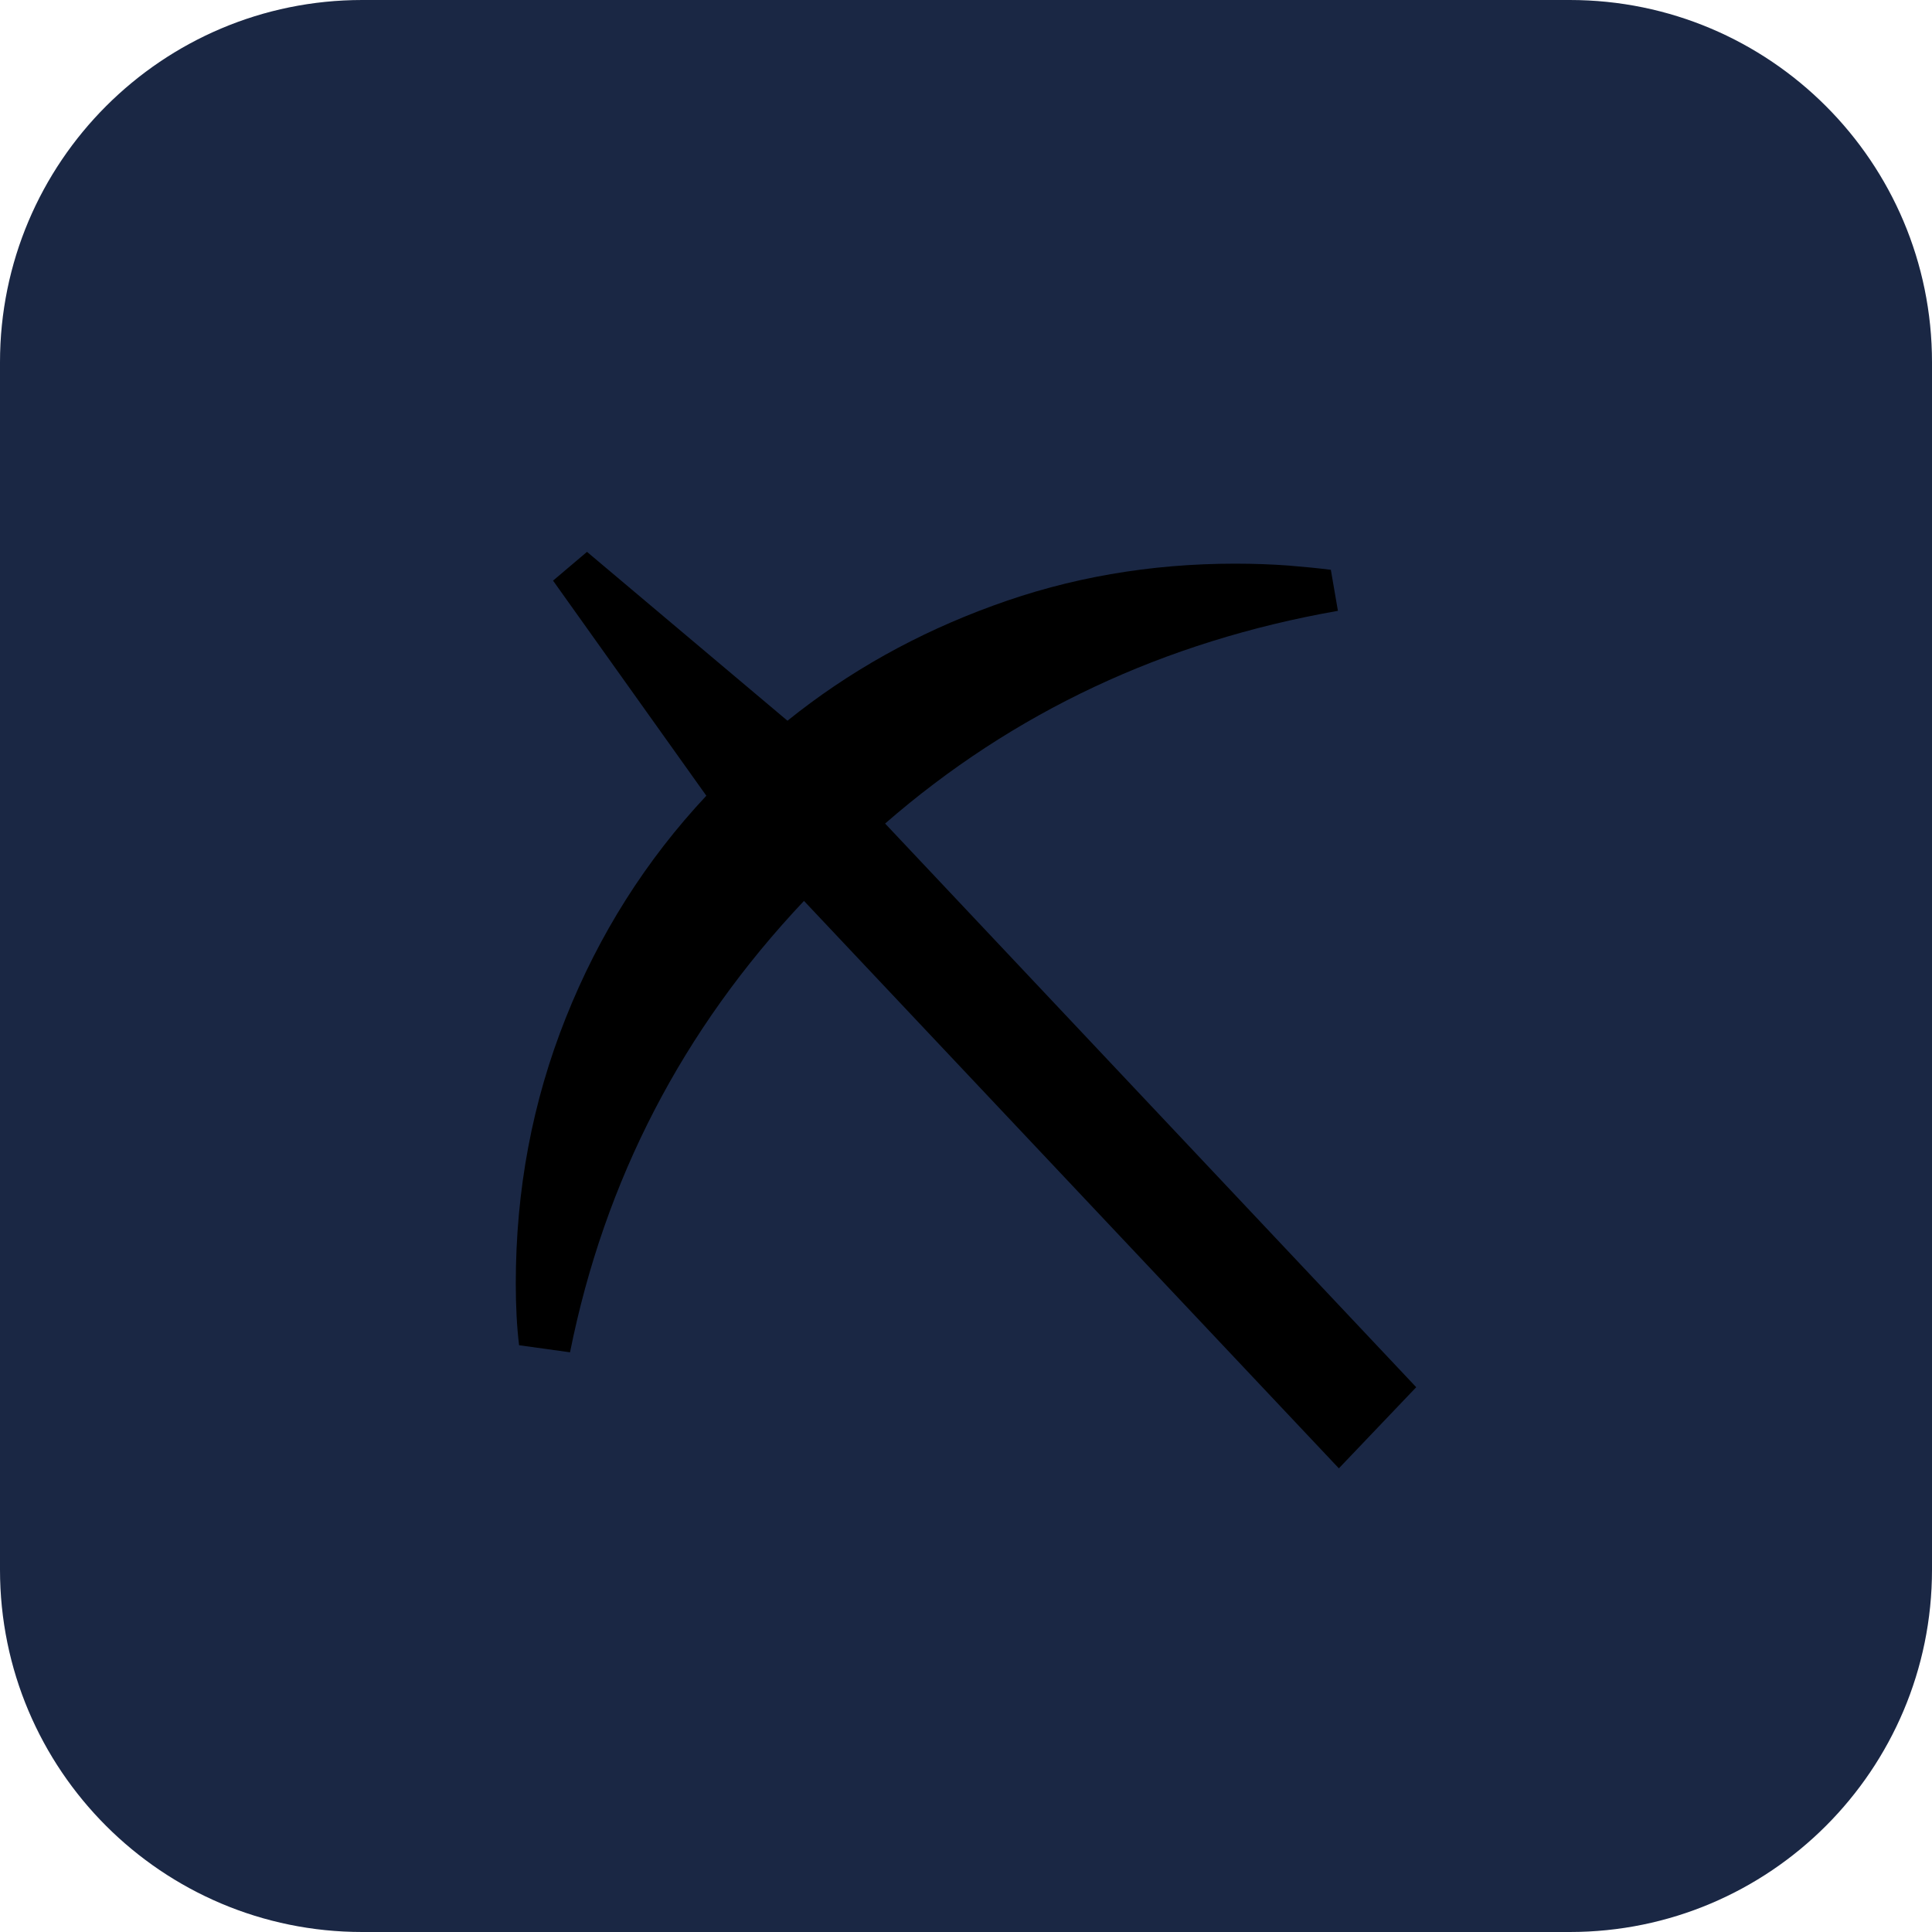
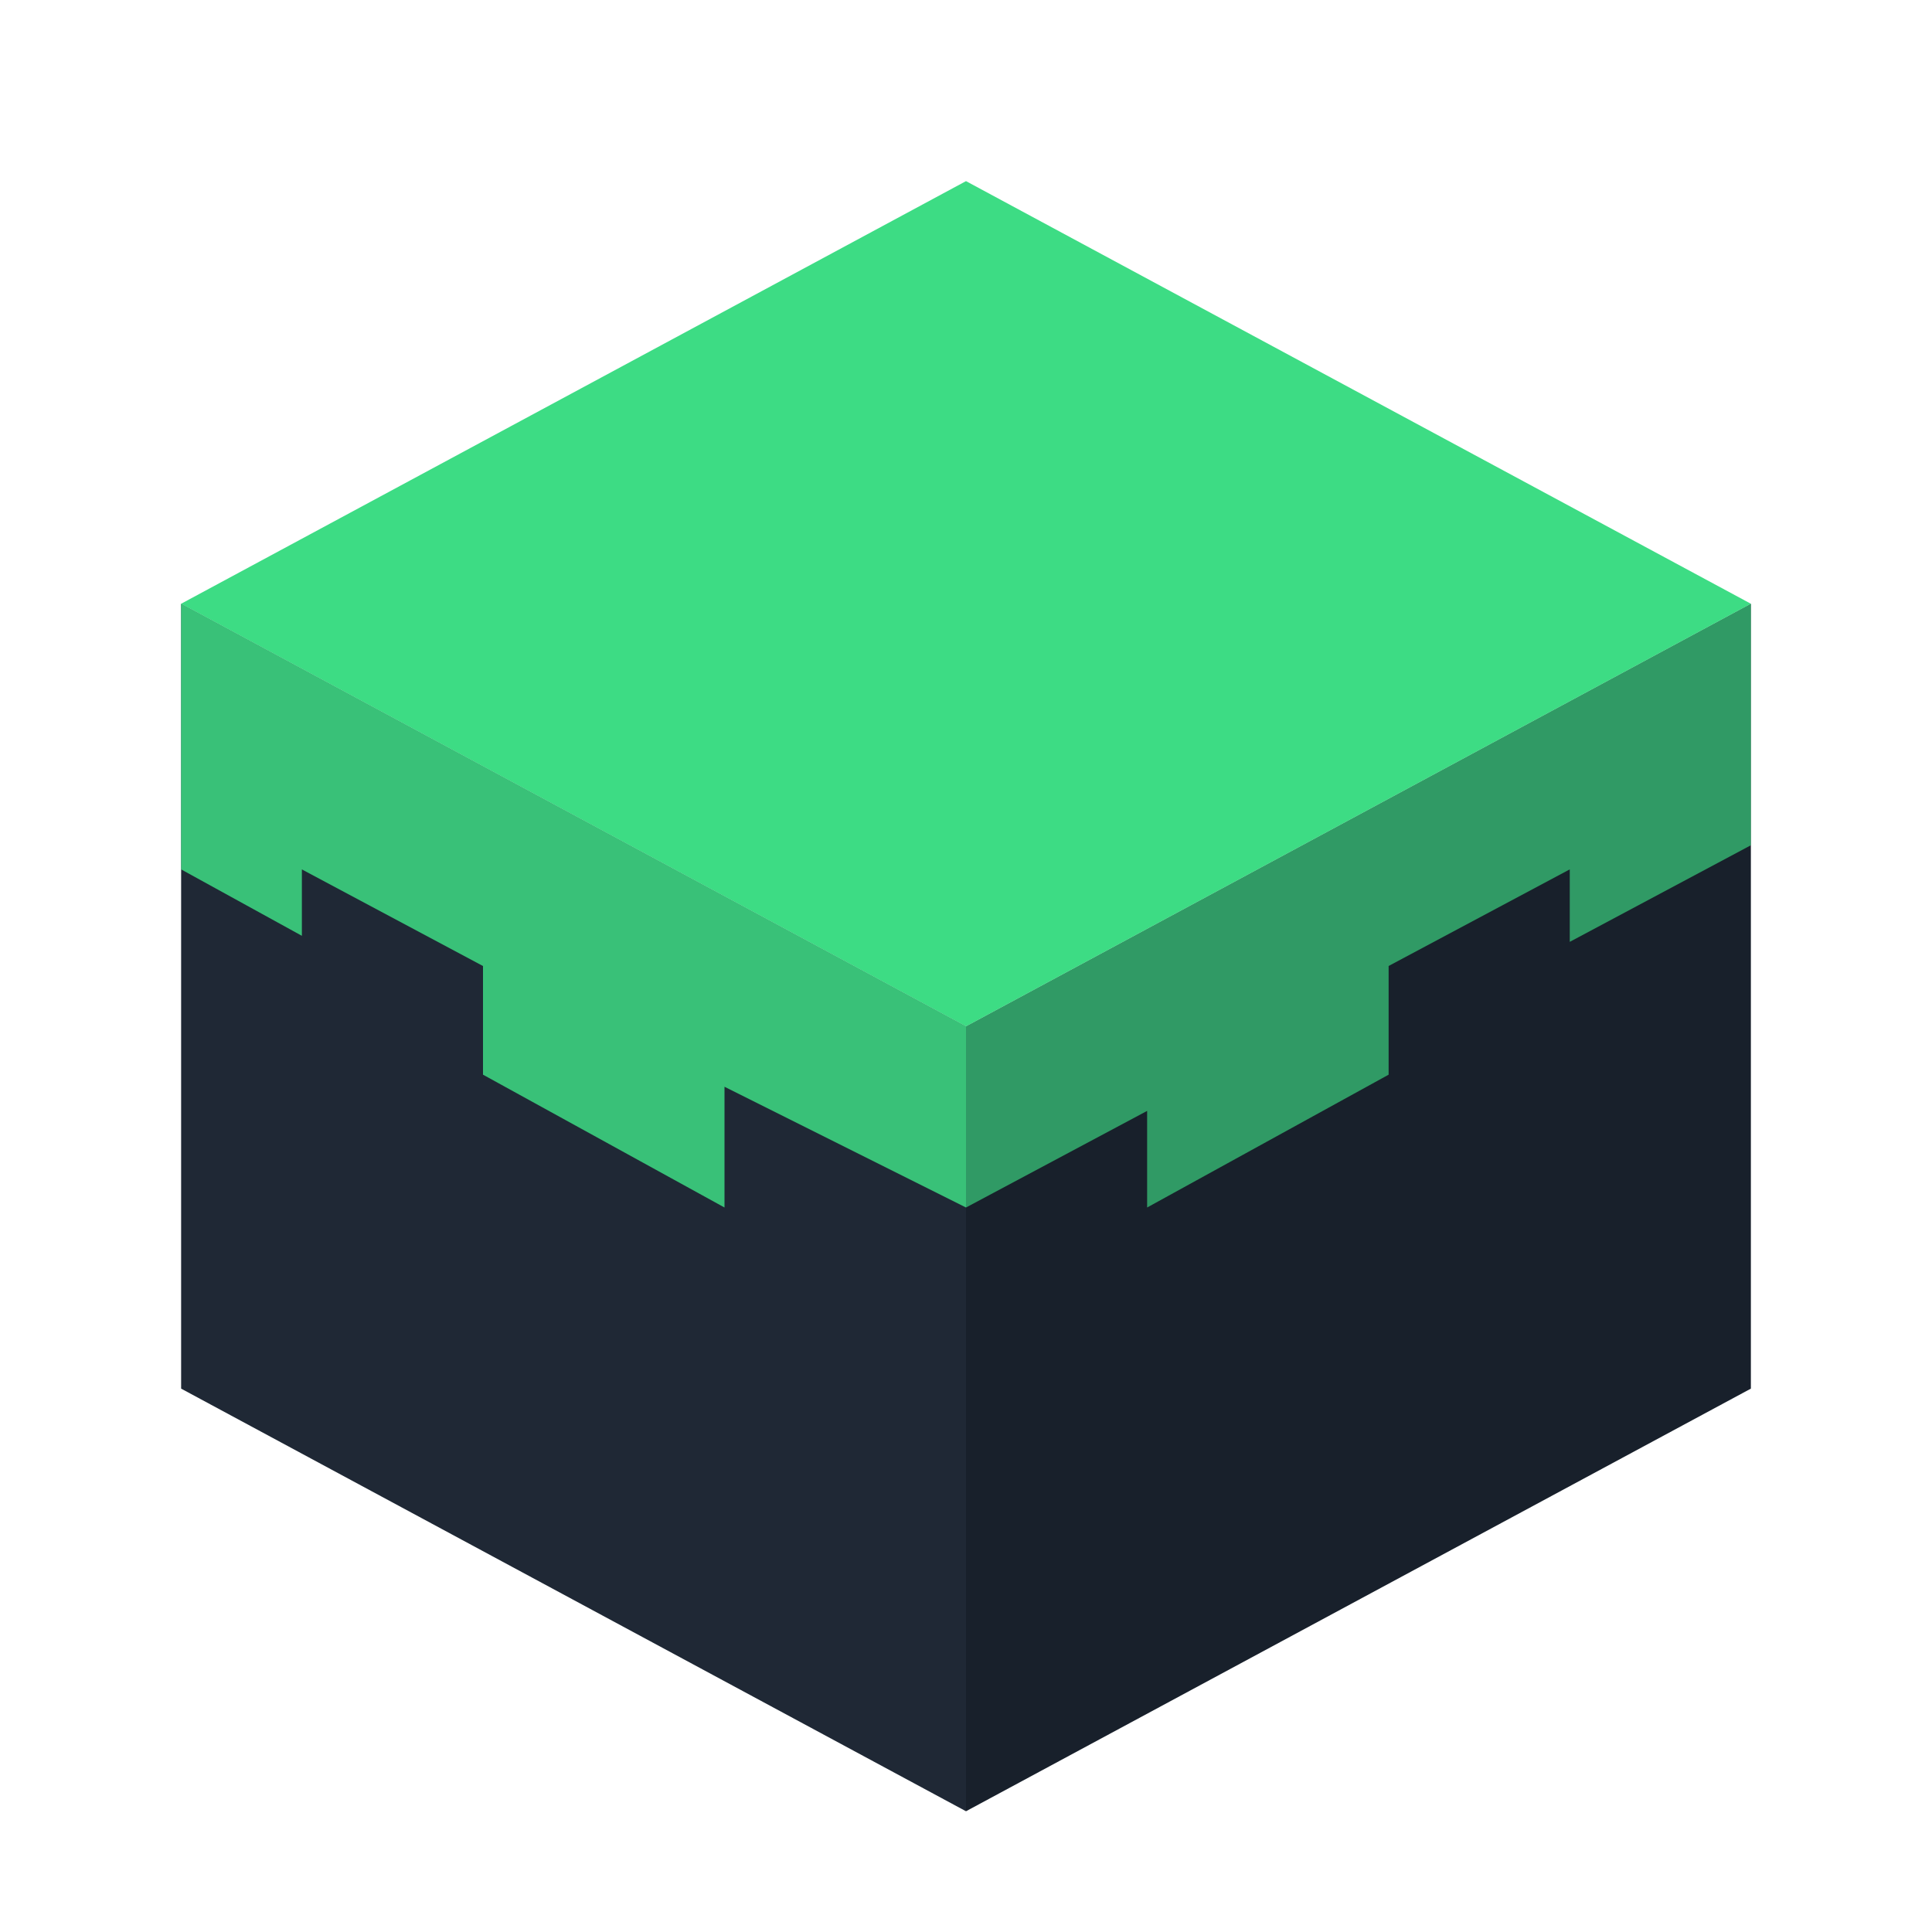
- <svg xmlns="http://www.w3.org/2000/svg" viewBox="0 0 64 64">
-   <rect width="64" height="64" rx="12" fill="#1a2744" />
-   <text x="50%" y="54%" dominant-baseline="middle" text-anchor="middle" font-size="40">⛏️</text>
+ <svg xmlns="http://www.w3.org/2000/svg" viewBox="0 0 32 32">
+   <polygon points="3,10 16,17 16,30 3,23" fill="#1F2835" />
+   <polygon points="29,10 29,23 16,30 16,17" fill="#18202B" />
+   <polygon points="3,10 16,17 16,20 12,18 12,20 8,17.8 8,16 5,14.4 5,15.5 3,14.4" fill="#3DDC84" opacity="0.85" />
+   <polygon points="29,10 16,17 16,20 19,18.4 19,20 23,17.8 23,16 26,14.4 26,15.6 29,14" fill="#3DDC84" opacity="0.65" />
+   <polygon points="16,3 29,10 16,17 3,10" fill="#3DDC84" />
</svg>
